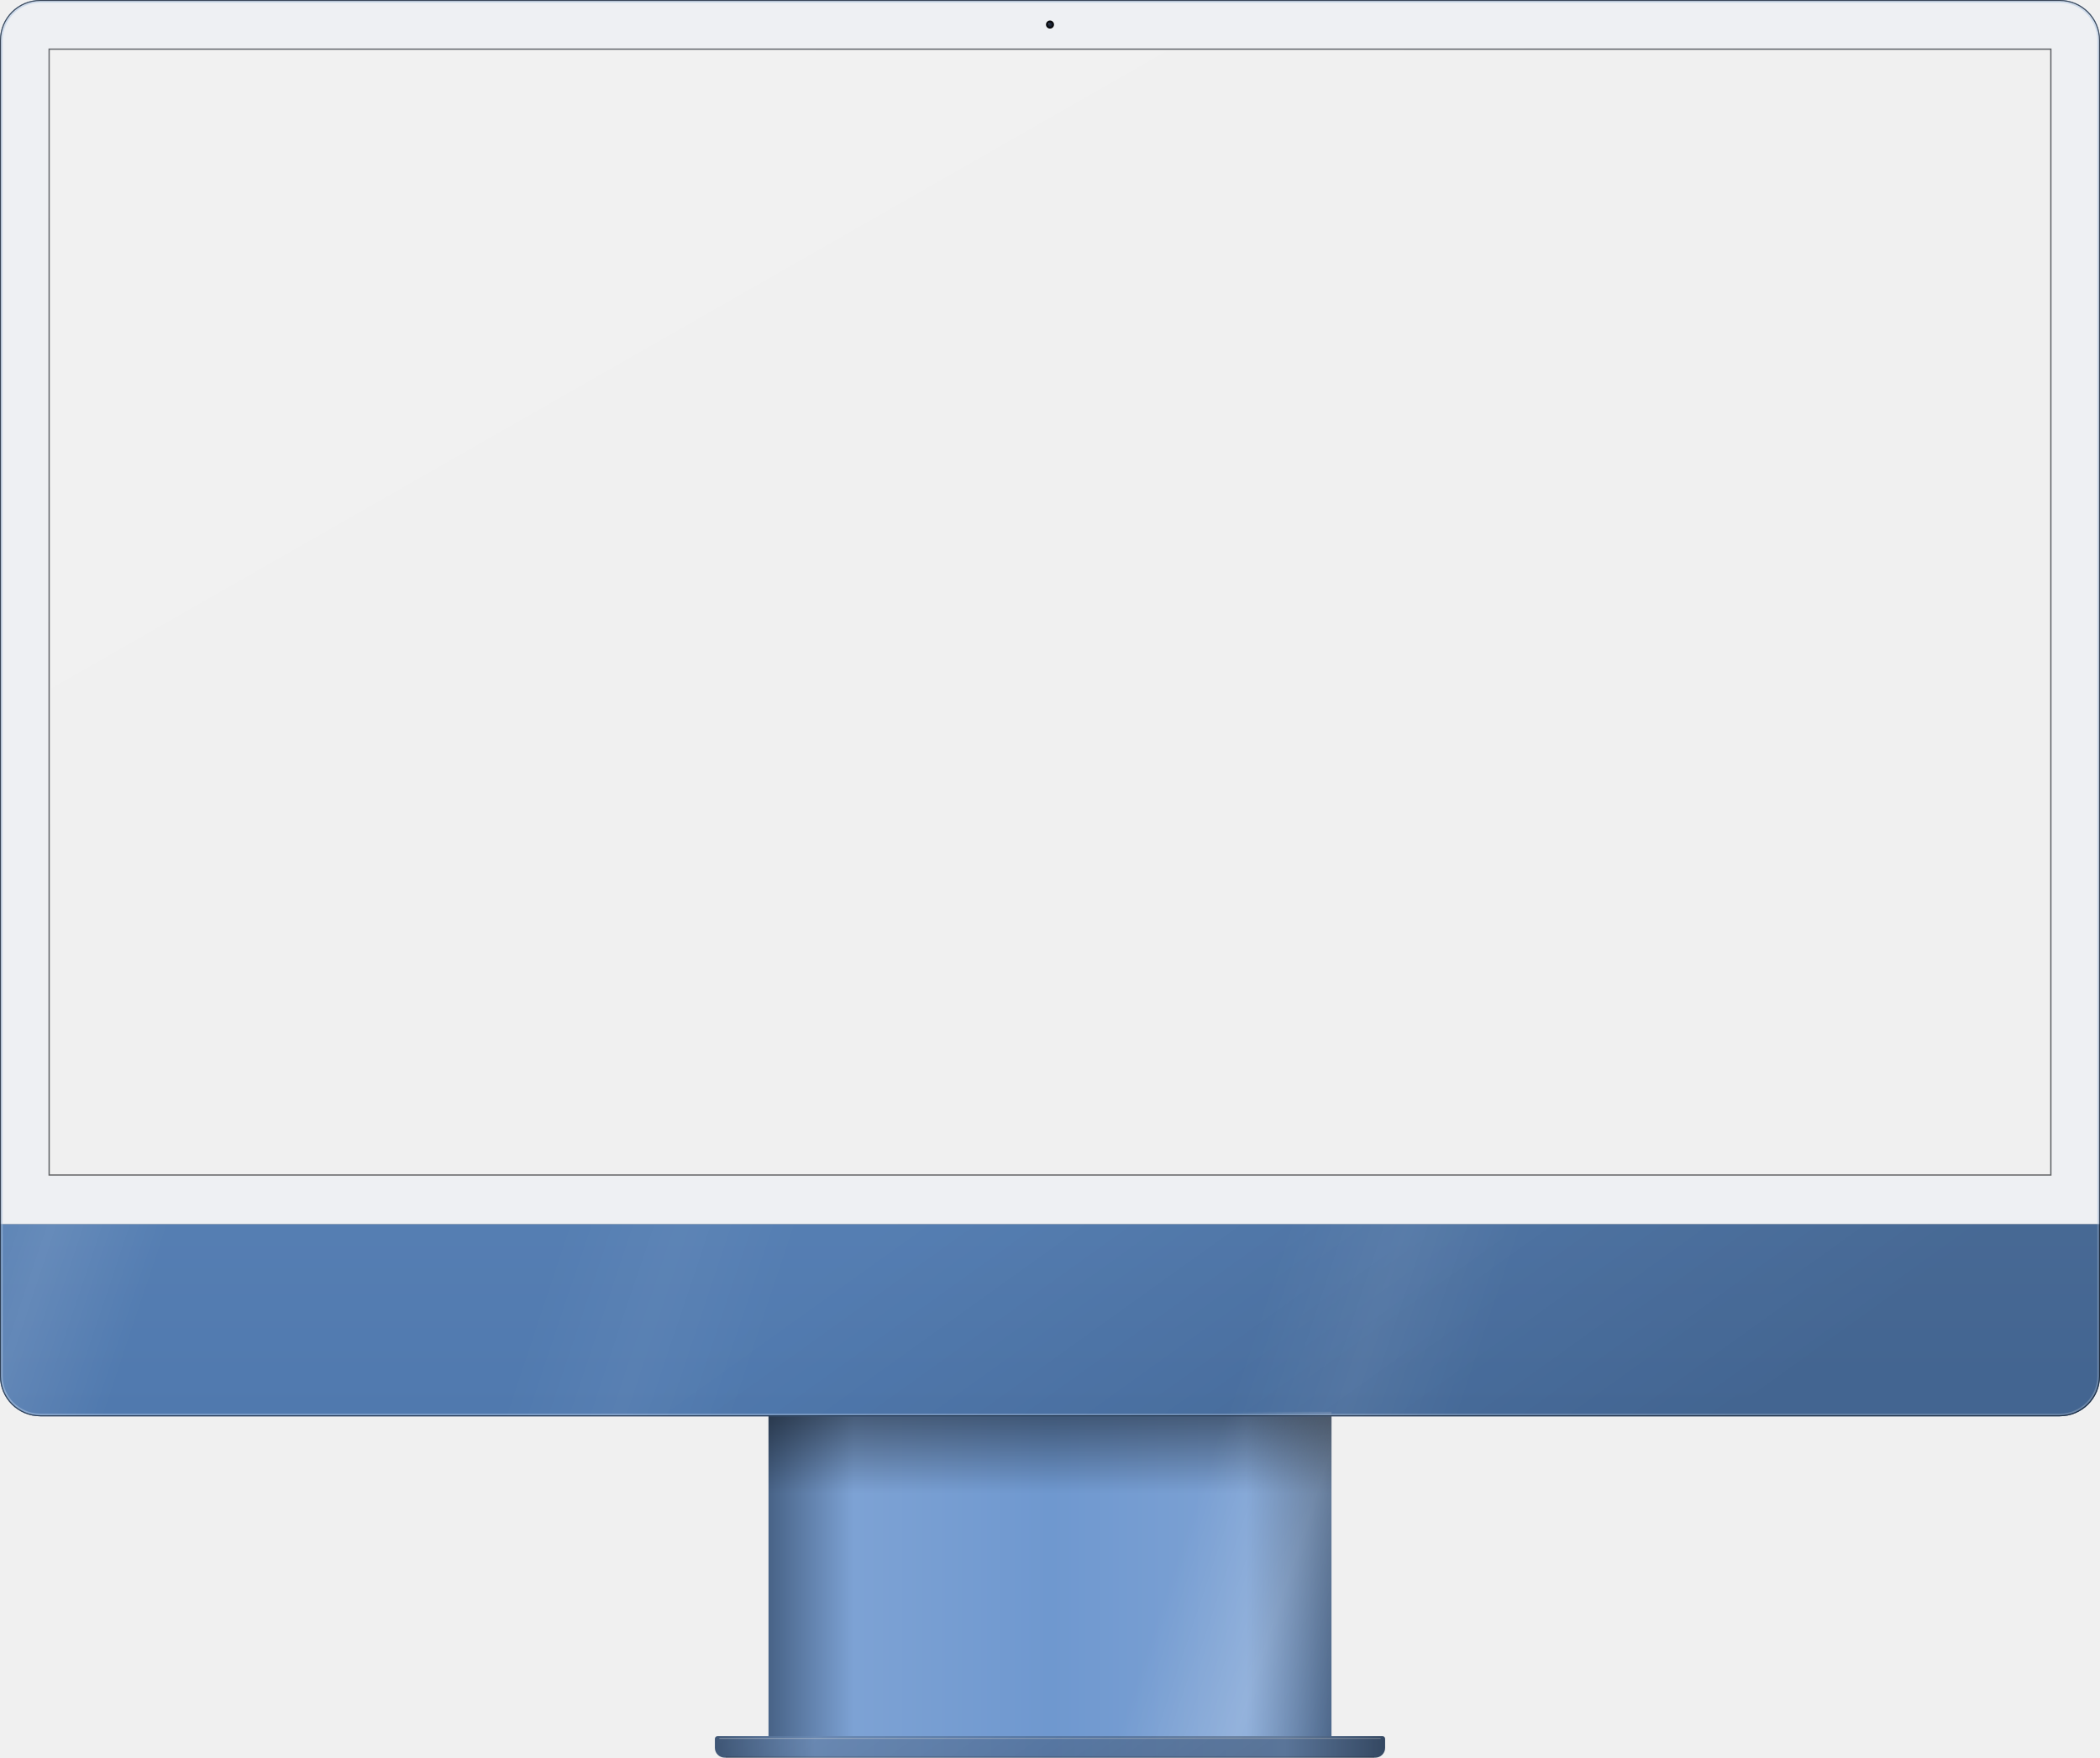
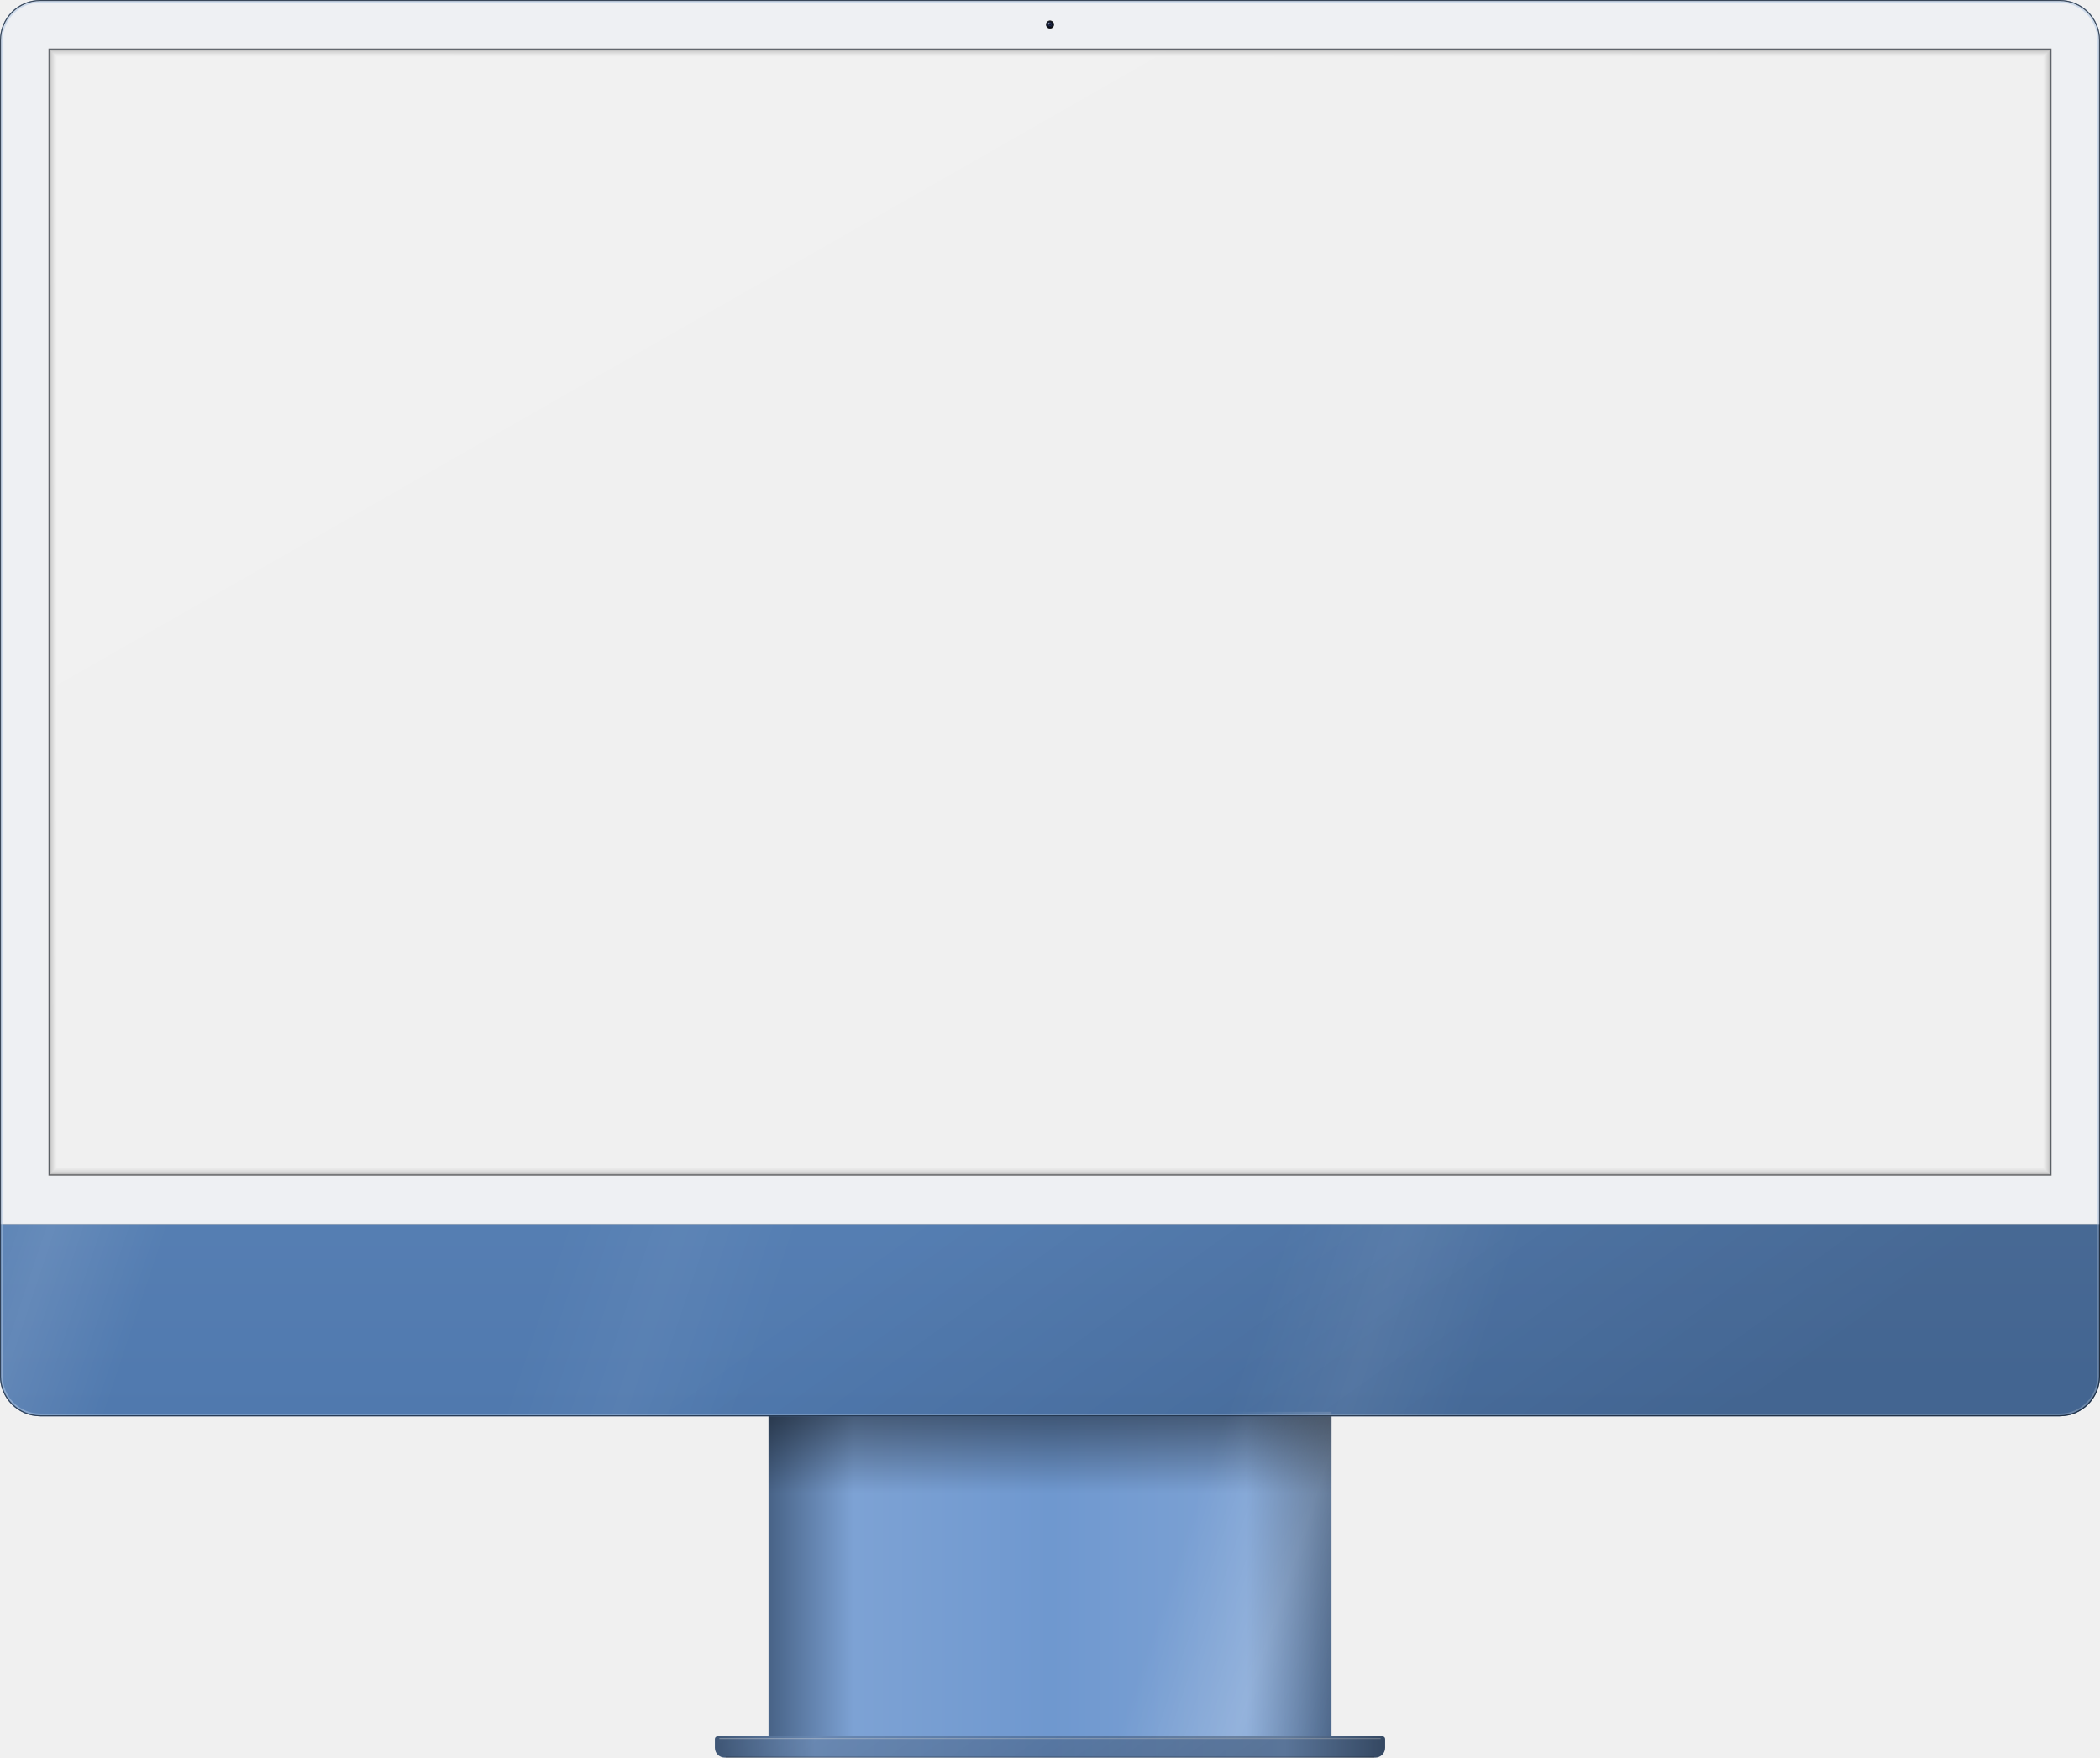
<svg xmlns="http://www.w3.org/2000/svg" width="4700" height="3934" viewBox="0 0 4700 3934">
  <defs>
    <linearGradient id="glare" x1="0" y1="0" x2="1" y2="1">
      <stop offset="0" stop-color="#ffffff" stop-opacity="0.07" />
      <stop offset="0.42" stop-color="#ffffff" stop-opacity="0.015" />
      <stop offset="0.43" stop-color="#ffffff" stop-opacity="0" />
      <stop offset="1" stop-color="#ffffff" stop-opacity="0" />
    </linearGradient>
    <linearGradient id="standg" x1="0" y1="0" x2="1" y2="0">
      <stop offset="0" stop-color="#486387" />
      <stop offset="0.15" stop-color="#7da2d4" />
      <stop offset="0.5" stop-color="#6f98cf" />
      <stop offset="0.85" stop-color="#7da2d4" />
      <stop offset="1" stop-color="#486387" />
    </linearGradient>
    <linearGradient id="neckshade" x1="0" y1="0" x2="0" y2="1">
      <stop offset="0" stop-color="#000" stop-opacity="0.45" />
      <stop offset="0.25" stop-color="#000" stop-opacity="0" />
    </linearGradient>
    <linearGradient id="chin" x1="0" y1="0" x2="0" y2="1">
      <stop offset="0" stop-color="#799fd0" />
      <stop offset="1" stop-color="#5079ae" />
    </linearGradient>
    <linearGradient id="rim" x1="0" y1="0" x2="1" y2="0">
      <stop offset="0" stop-color="#3b5a81" />
      <stop offset="0.012" stop-color="#94b3da" />
      <stop offset="0.03" stop-color="#5b8ac6" />
      <stop offset="0.5" stop-color="#799fd0" />
      <stop offset="0.97" stop-color="#5b8ac6" />
      <stop offset="0.988" stop-color="#94b3da" />
      <stop offset="1" stop-color="#3b5a81" />
    </linearGradient>
    <linearGradient id="keylight" gradientUnits="userSpaceOnUse" x1="0" y1="0" x2="2820" y2="3934">
      <stop offset="0" stop-color="#fff" stop-opacity="0.32" />
      <stop offset="0.28" stop-color="#fff" stop-opacity="0" />
      <stop offset="0.7" stop-color="#000" stop-opacity="0" />
      <stop offset="1" stop-color="#000" stop-opacity="0.28" />
    </linearGradient>
    <linearGradient id="streaks" gradientUnits="userSpaceOnUse" x1="0" y1="590.1" x2="4700" y2="2163.7">
      <stop offset="0.11" stop-color="#fff" stop-opacity="0" />
      <stop offset="0.16" stop-color="#fff" stop-opacity="0.5" />
      <stop offset="0.21" stop-color="#fff" stop-opacity="0" />
      <stop offset="0.38" stop-color="#fff" stop-opacity="0" />
      <stop offset="0.43" stop-color="#fff" stop-opacity="0.22" />
      <stop offset="0.48" stop-color="#fff" stop-opacity="0" />
      <stop offset="0.69" stop-color="#fff" stop-opacity="0" />
      <stop offset="0.74" stop-color="#fff" stop-opacity="0.35" />
      <stop offset="0.79" stop-color="#fff" stop-opacity="0" />
    </linearGradient>
  </defs>
  <path fill="url(#standg)" d="M1720,3160H2980V3890H1720V3160Z" />
  <path fill="url(#neckshade)" d="M1720,3160H2980V3890H1720V3160Z" />
  <path fill="url(#standg)" d="M1606,3886H3094A6,6 0 0 1 3100,3892V3912A22,22 0 0 1 3078,3934H1622A22,22 0 0 1 1600,3912V3892A6,6 0 0 1 1606,3886Z" />
  <path stroke="#ffffff" stroke-opacity="0.45" stroke-width="2" d="M1610,3891 H3090" />
  <path stroke="#000" stroke-opacity="0.3" stroke-width="2" d="M1624,3933 H3076" />
  <path fill-rule="evenodd" fill="url(#chin)" d="M90,0H4610A90,90 0 0 1 4700,90V3080A90,90 0 0 1 4610,3170H90A90,90 0 0 1 0,3080V90A90,90 0 0 1 90,0ZM110,110H4590V2630H110V110Z" />
  <path fill-rule="evenodd" fill="#eef0f3" d="M90,0H4610A90,90 0 0 1 4700,90V2740H0V90A90,90 0 0 1 90,0ZM110,110H4590V2630H110V110Z" />
  <path stroke="#000" stroke-opacity="0.12" stroke-width="2" d="M0,2740 H4700" />
  <path fill="url(#streaks)" opacity="0.5" d="M1720,3160H2980V3890H1720V3160Z" />
  <path fill="url(#keylight)" d="M1606,3886H3094A6,6 0 0 1 3100,3892V3912A22,22 0 0 1 3078,3934H1622A22,22 0 0 1 1600,3912V3892A6,6 0 0 1 1606,3886Z" />
  <path fill="none" stroke="#324c6d" stroke-opacity="0.8" stroke-width="2.5" d="M90,1.25H4610A88.75,88.75 0 0 1 4698.75,90V3080A88.75,88.75 0 0 1 4610,3168.75H90A88.75,88.75 0 0 1 1.25,3080V90A88.75,88.75 0 0 1 90,1.25Z" />
  <path fill="none" stroke="#adc5e3" stroke-opacity="0.5" stroke-width="3.5" d="M90,4.25H4610A85.75,85.75 0 0 1 4695.75,90V3080A85.75,85.75 0 0 1 4610,3165.75H90A85.75,85.75 0 0 1 4.25,3080V90A85.75,85.75 0 0 1 90,4.25Z" />
  <path fill="url(#streaks)" opacity="0.2" d="M0,2740H4700V3080A90,90 0 0 1 4610,3170H90A90,90 0 0 1 0,3080V2740Z" />
  <path fill="url(#keylight)" opacity="0.6" d="M0,2740H4700V3080A90,90 0 0 1 4610,3170H90A90,90 0 0 1 0,3080V2740Z" />
  <path fill="none" stroke="#000" stroke-opacity="0.35" stroke-width="2" d="M90,1H4610A89,89 0 0 1 4699,90V3080A89,89 0 0 1 4610,3169H90A89,89 0 0 1 1,3080V90A89,89 0 0 1 90,1Z" />
  <path fill="none" stroke="#000" stroke-opacity="0.55" stroke-width="3" d="M110,110H4590V2630H110V110Z" />
+   <path fill="none" stroke="#000" stroke-opacity="0.2" stroke-width="3" d="M113,113H4587V2627H113V113Z" />
+   <path fill="none" stroke="#000" stroke-opacity="0.13" stroke-width="3" d="M116,116H4584V2624H116V116Z" />
+   <path fill="none" stroke="#000" stroke-opacity="0.08" stroke-width="3" d="M119,119H4581V2621H119V119Z" />
+   <path fill="none" stroke="#000" stroke-opacity="0.045" stroke-width="3" d="M122,122H4578V2618H122V122Z" />
+   <path fill="none" stroke="#000" stroke-opacity="0.02" stroke-width="3" d="M125,125H4575V2615H125V125Z" />
  <path fill="url(#glare)" d="M110,110H4590V2630H110V110Z" />
-   <circle cx="2350" cy="55" r="9" fill="#07080b" />
-   <circle cx="2350" cy="55" r="5.58" fill="#141a26" />
-   <circle cx="2350" cy="55" r="3.06" fill="#1e2a40" />
-   <circle cx="2347.75" cy="52.75" r="1.26" fill="#ffffff" fill-opacity="0.35" />
+   <radialGradient id="lens2350x55g" cx="0.38" cy="0.35" r="0.75">
+     <stop offset="0" stop-color="#2c3855" />
+     <stop offset="0.55" stop-color="#0e1424" />
+     <stop offset="1" stop-color="#040508" />
+   </radialGradient>
+   <radialGradient id="lens2350x55c" cx="0.45" cy="0.4" r="0.7">
+     <stop offset="0" stop-color="#5b4a8c" stop-opacity="0.85" />
+     <stop offset="0.6" stop-color="#1c2a52" stop-opacity="0.9" />
+     <stop offset="1" stop-color="#0a0f1d" />
+   </radialGradient>
+   <circle cx="2350" cy="55" r="9" fill="#0b0c0f" />
+   <circle cx="2350" cy="55" r="8.1" fill="none" stroke="#4a4d55" stroke-opacity="0.75" stroke-width="0.72" />
+   <circle cx="2350" cy="55" r="7.02" fill="url(#lens2350x55g)" />
+   <circle cx="2350" cy="55" r="3.96" fill="url(#lens2350x55c)" />
+   <circle cx="2350" cy="55" r="1.53" fill="#020203" />
+   <ellipse cx="2347.3" cy="52.12" rx="1.53" ry="0.99" transform="rotate(-35 2347.3 52.12)" fill="#ffffff" fill-opacity="0.6" />
+   <path fill="none" stroke="#8fb4ff" stroke-opacity="0.3" stroke-width="0.54" stroke-linecap="round" d="M2354.68,56.8 A5.04,5.04 0 0 1 2351.35,59.86" />
</svg>
